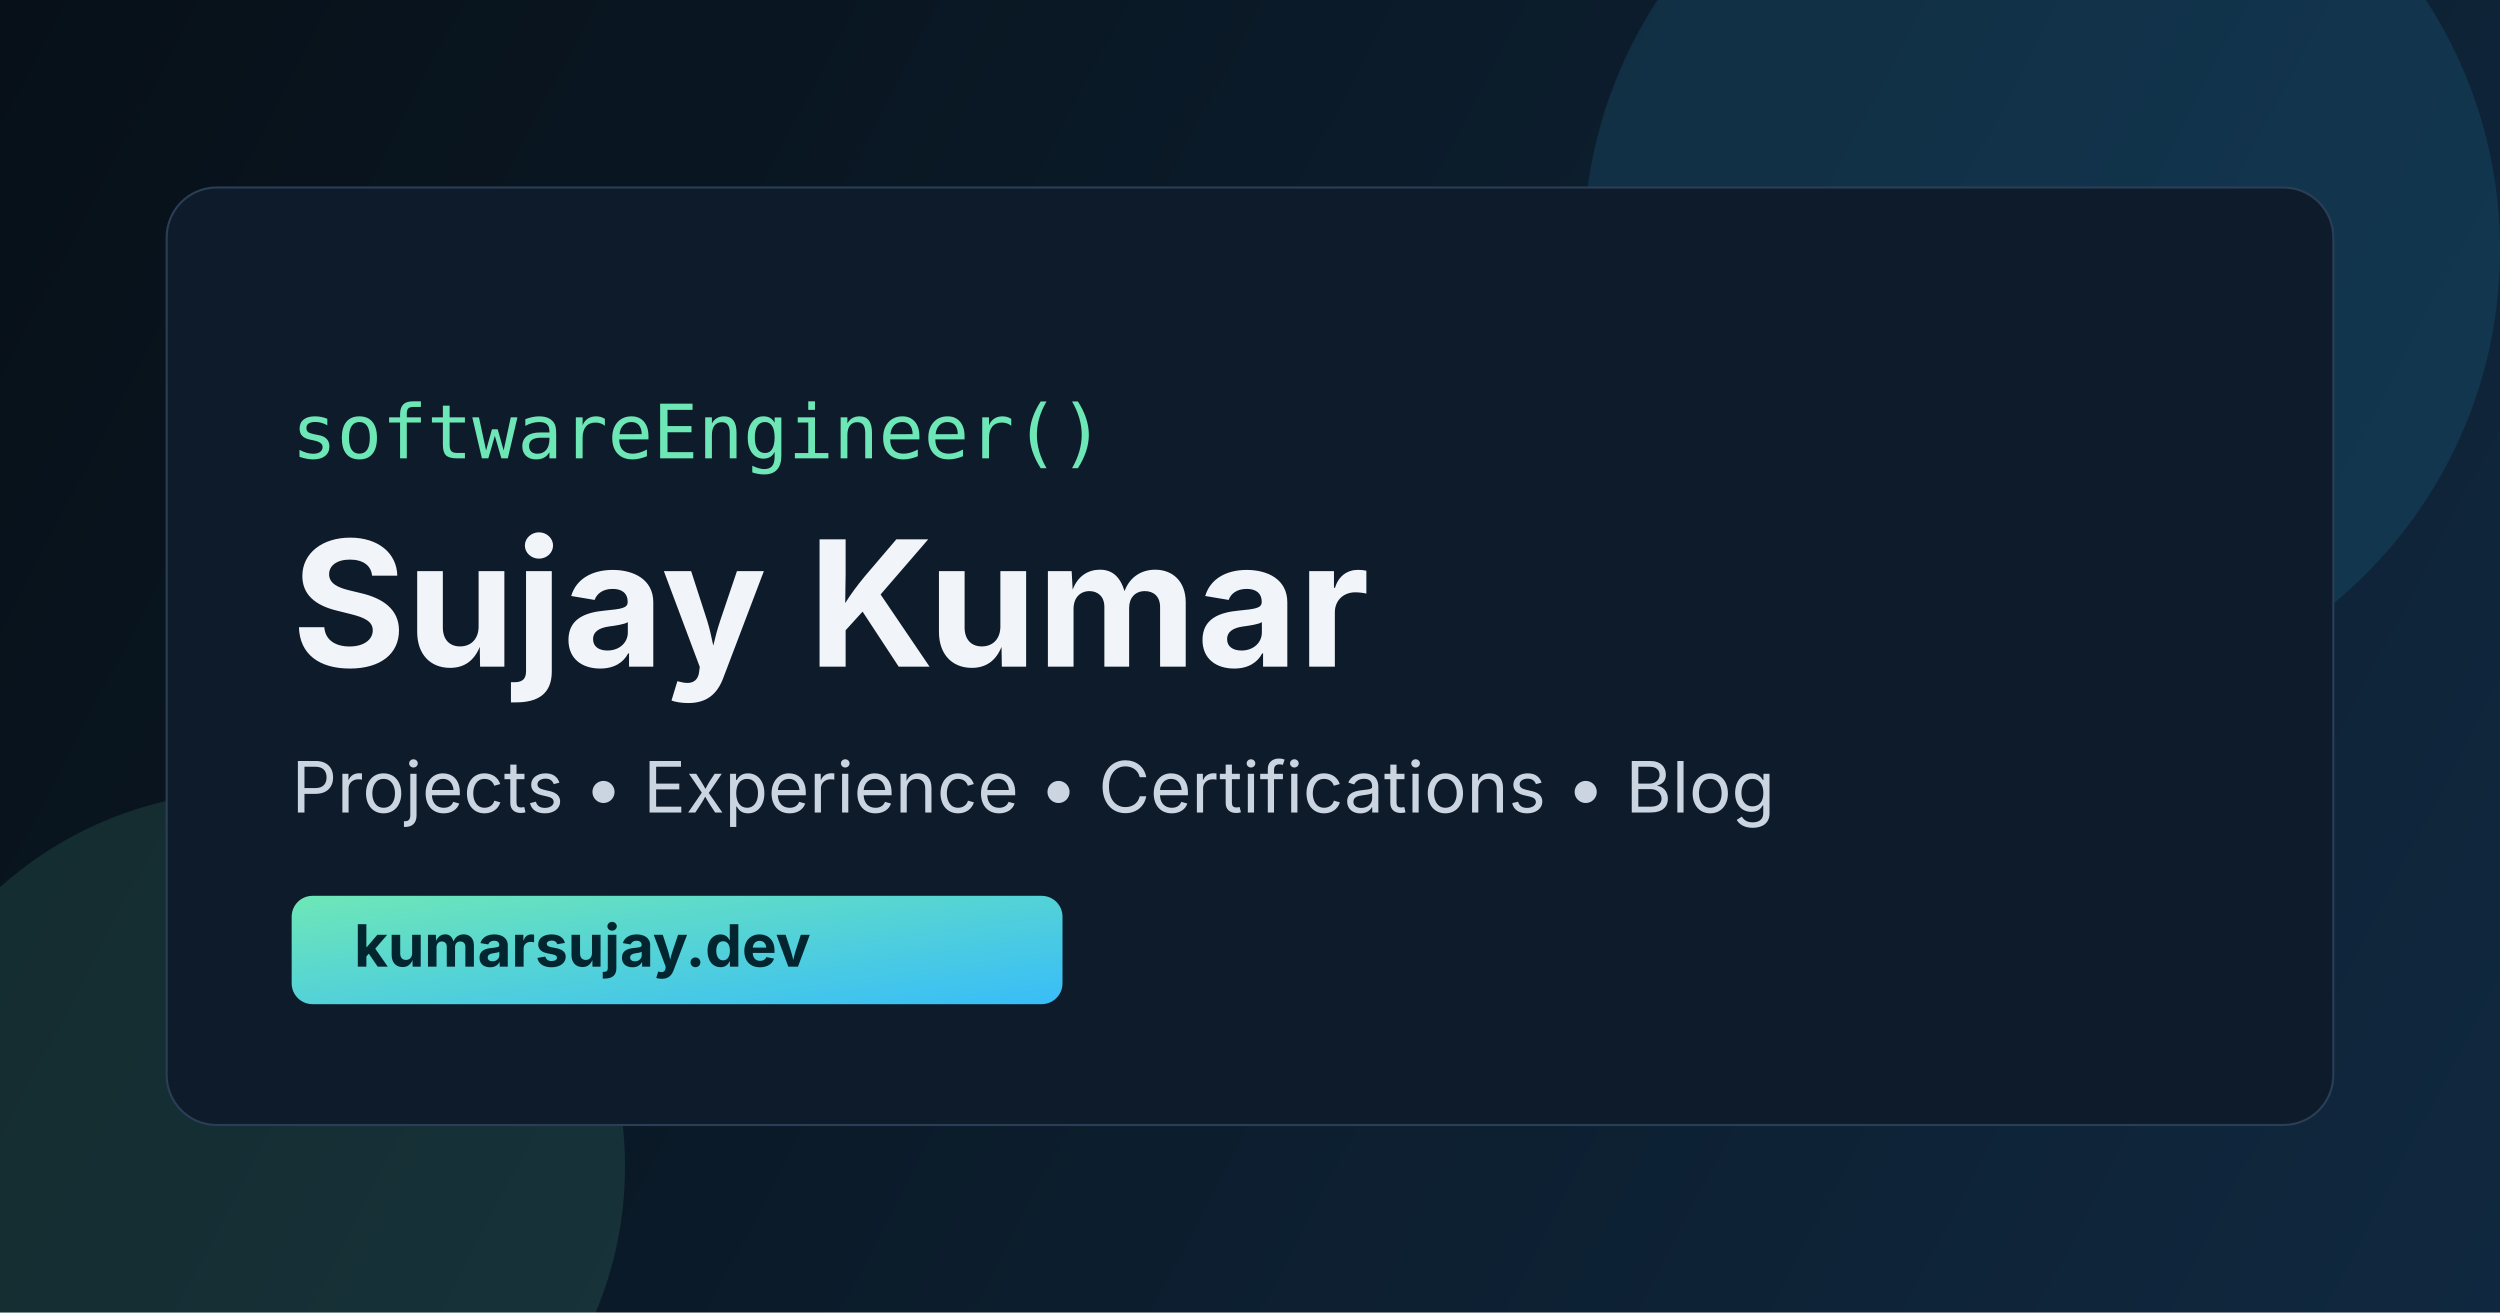
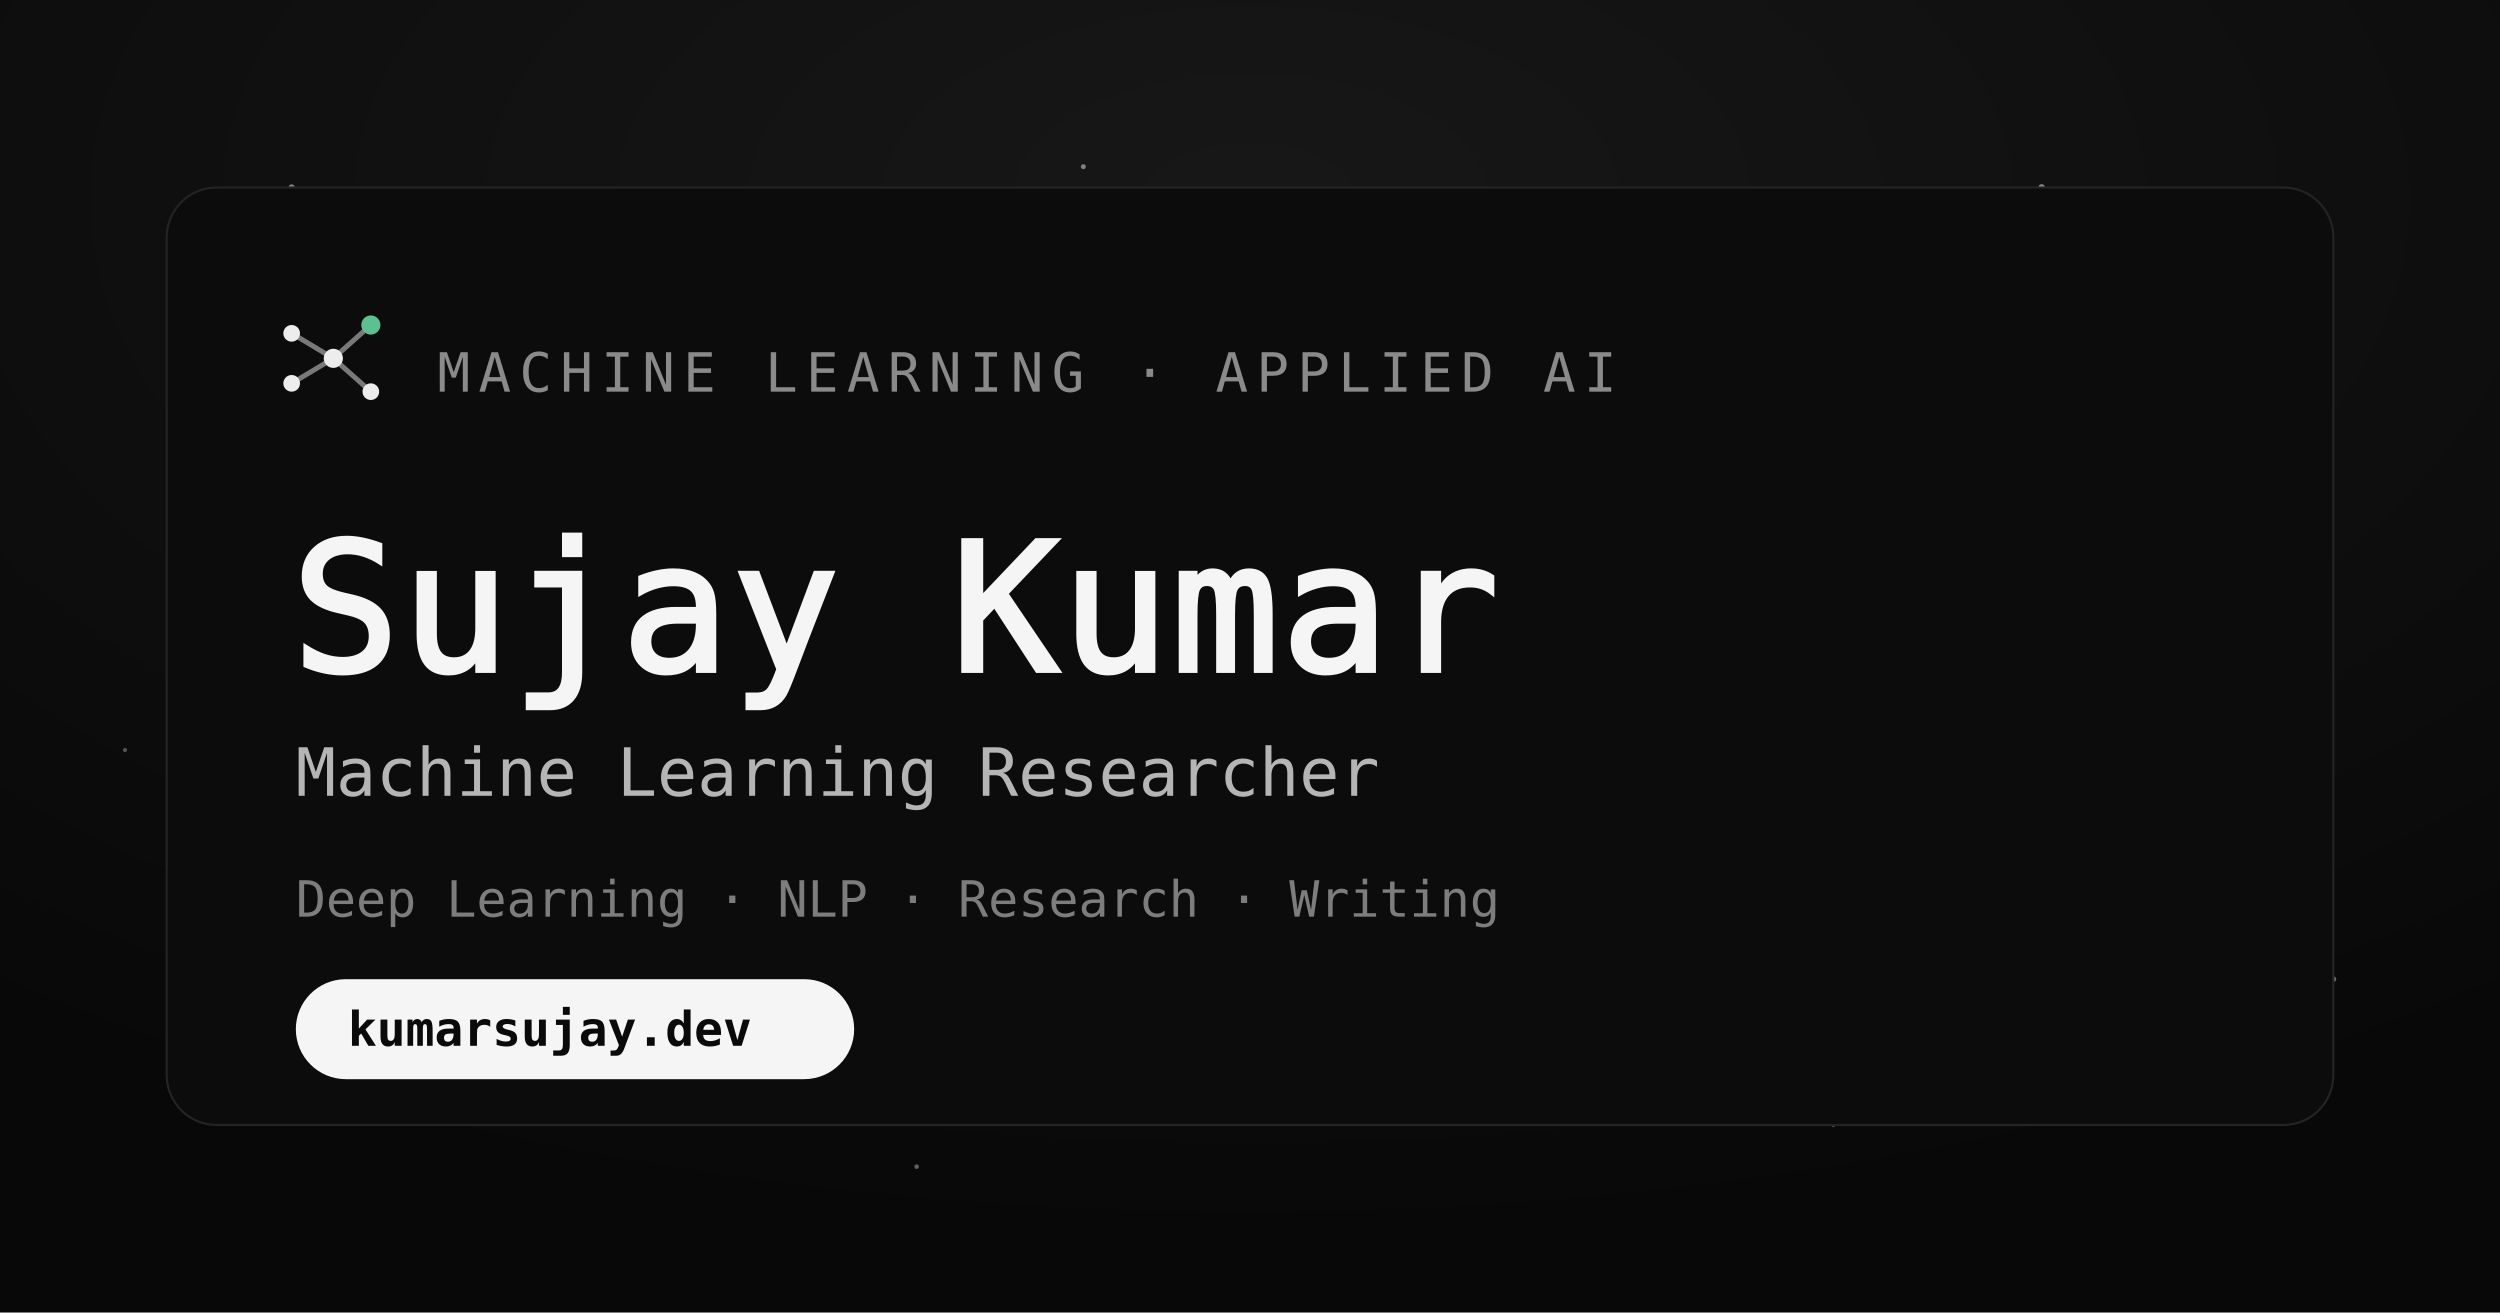
- <svg xmlns="http://www.w3.org/2000/svg" width="1200" height="630" viewBox="0 0 1200 630" fill="none" role="img" aria-label="Sujay Kumar Portfolio Open Graph Preview">
+ <svg xmlns="http://www.w3.org/2000/svg" width="1200" height="630" viewBox="0 0 1200 630" fill="none" role="img" aria-label="Sujay Kumar — Machine Learning Researcher">
+   <rect width="1200" height="630" fill="#080808" />
+   <rect x="0" y="0" width="1200" height="630" fill="url(#glow)" />
  <defs>
-     <linearGradient id="bg" x1="0" y1="0" x2="1200" y2="630" gradientUnits="userSpaceOnUse">
-       <stop stop-color="#071018" />
-       <stop offset="1" stop-color="#10283F" />
-     </linearGradient>
-     <linearGradient id="accent" x1="0" y1="0" x2="1" y2="1">
-       <stop stop-color="#6EE7B7" />
-       <stop offset="1" stop-color="#38BDF8" />
-     </linearGradient>
+     <radialGradient id="glow" cx="0.5" cy="0.15" r="0.8">
+       <stop offset="0" stop-color="#ffffff" stop-opacity="0.06" />
+       <stop offset="1" stop-color="#ffffff" stop-opacity="0" />
+     </radialGradient>
  </defs>
-   <rect width="1200" height="630" fill="url(#bg)" />
-   <circle cx="980" cy="120" r="220" fill="#38BDF8" fill-opacity="0.12" />
-   <circle cx="120" cy="560" r="180" fill="#6EE7B7" fill-opacity="0.12" />
-   <rect x="80" y="90" width="1040" height="450" rx="24" fill="#0E1B2A" stroke="#2A3E56" />
-   <text x="140" y="220" fill="#6EE7B7" font-size="36" font-family="JetBrains Mono, ui-monospace, SFMono-Regular, Menlo, monospace">
-     softwareEngineer()
+   <g fill="#ffffff">
+     <circle cx="140" cy="90" r="1.5" opacity="0.5" />
+     <circle cx="300" cy="150" r="1" opacity="0.35" />
+     <circle cx="520" cy="80" r="1.2" opacity="0.45" />
+     <circle cx="720" cy="140" r="1" opacity="0.3" />
+     <circle cx="980" cy="90" r="1.6" opacity="0.5" />
+     <circle cx="1080" cy="220" r="1" opacity="0.35" />
+     <circle cx="1120" cy="470" r="1.4" opacity="0.4" />
+     <circle cx="880" cy="540" r="1" opacity="0.3" />
+     <circle cx="220" cy="520" r="1.3" opacity="0.4" />
+     <circle cx="60" cy="360" r="1" opacity="0.3" />
+     <circle cx="440" cy="560" r="1.1" opacity="0.35" />
+     <circle cx="640" cy="500" r="1" opacity="0.3" />
+   </g>
+   <rect x="80" y="90" width="1040" height="450" rx="24" fill="#0c0c0c" stroke="#242424" />
+   <g transform="translate(140,150)">
+     <g stroke="#d4d4d4" stroke-width="2.4" stroke-linecap="round" opacity="0.55">
+       <line x1="0" y1="10" x2="20" y2="22" />
+       <line x1="0" y1="34" x2="20" y2="22" />
+       <line x1="20" y1="22" x2="38" y2="6" />
+       <line x1="20" y1="22" x2="38" y2="38" />
+     </g>
+     <g fill="#ededed">
+       <circle cx="0" cy="10" r="4" />
+       <circle cx="0" cy="34" r="4" />
+       <circle cx="20" cy="22" r="4.6" />
+       <circle cx="38" cy="38" r="4" />
+     </g>
+     <circle cx="38" cy="6" r="4.6" fill="#5cc090" />
+   </g>
+   <text x="210" y="188" fill="#8a8a8a" font-size="26" letter-spacing="4" font-family="ui-monospace, 'JetBrains Mono', SFMono-Regular, Menlo, monospace">
+     MACHINE LEARNING · APPLIED AI
  </text>
-   <text x="140" y="320" fill="#F1F5F9" font-size="84" font-weight="700" font-family="Inter, Segoe UI, Arial, sans-serif">
+   <text x="140" y="322" fill="#f5f5f5" stroke="#f5f5f5" stroke-width="2" font-size="86" letter-spacing="1" font-family="monospace, 'JetBrains Mono', ui-monospace, Menlo">
    Sujay Kumar
  </text>
-   <text x="140" y="390" fill="#CBD5E1" font-size="34" font-family="Inter, Segoe UI, Arial, sans-serif">
-     Projects • Experience • Certifications • Blog
+   <text x="142" y="382" fill="#b5b5b5" font-size="32" font-family="monospace, 'JetBrains Mono', ui-monospace, Menlo">
+     Machine Learning Researcher
  </text>
-   <rect x="140" y="430" width="370" height="52" rx="10" fill="url(#accent)" />
-   <text x="170" y="464" fill="#03252F" font-size="28" font-weight="700" font-family="Inter, Segoe UI, Arial, sans-serif">
+   <text x="142" y="440" fill="#7d7d7d" font-size="24" font-family="monospace, 'JetBrains Mono', ui-monospace, Menlo">
+     Deep Learning · NLP · Research · Writing
+   </text>
+   <rect x="142" y="470" width="268" height="48" rx="24" fill="#f5f5f5" />
+   <text x="167" y="502" fill="#0a0a0a" font-size="23" font-weight="600" font-family="monospace, 'JetBrains Mono', ui-monospace, Menlo">
    kumarsujay.dev
  </text>
</svg>
